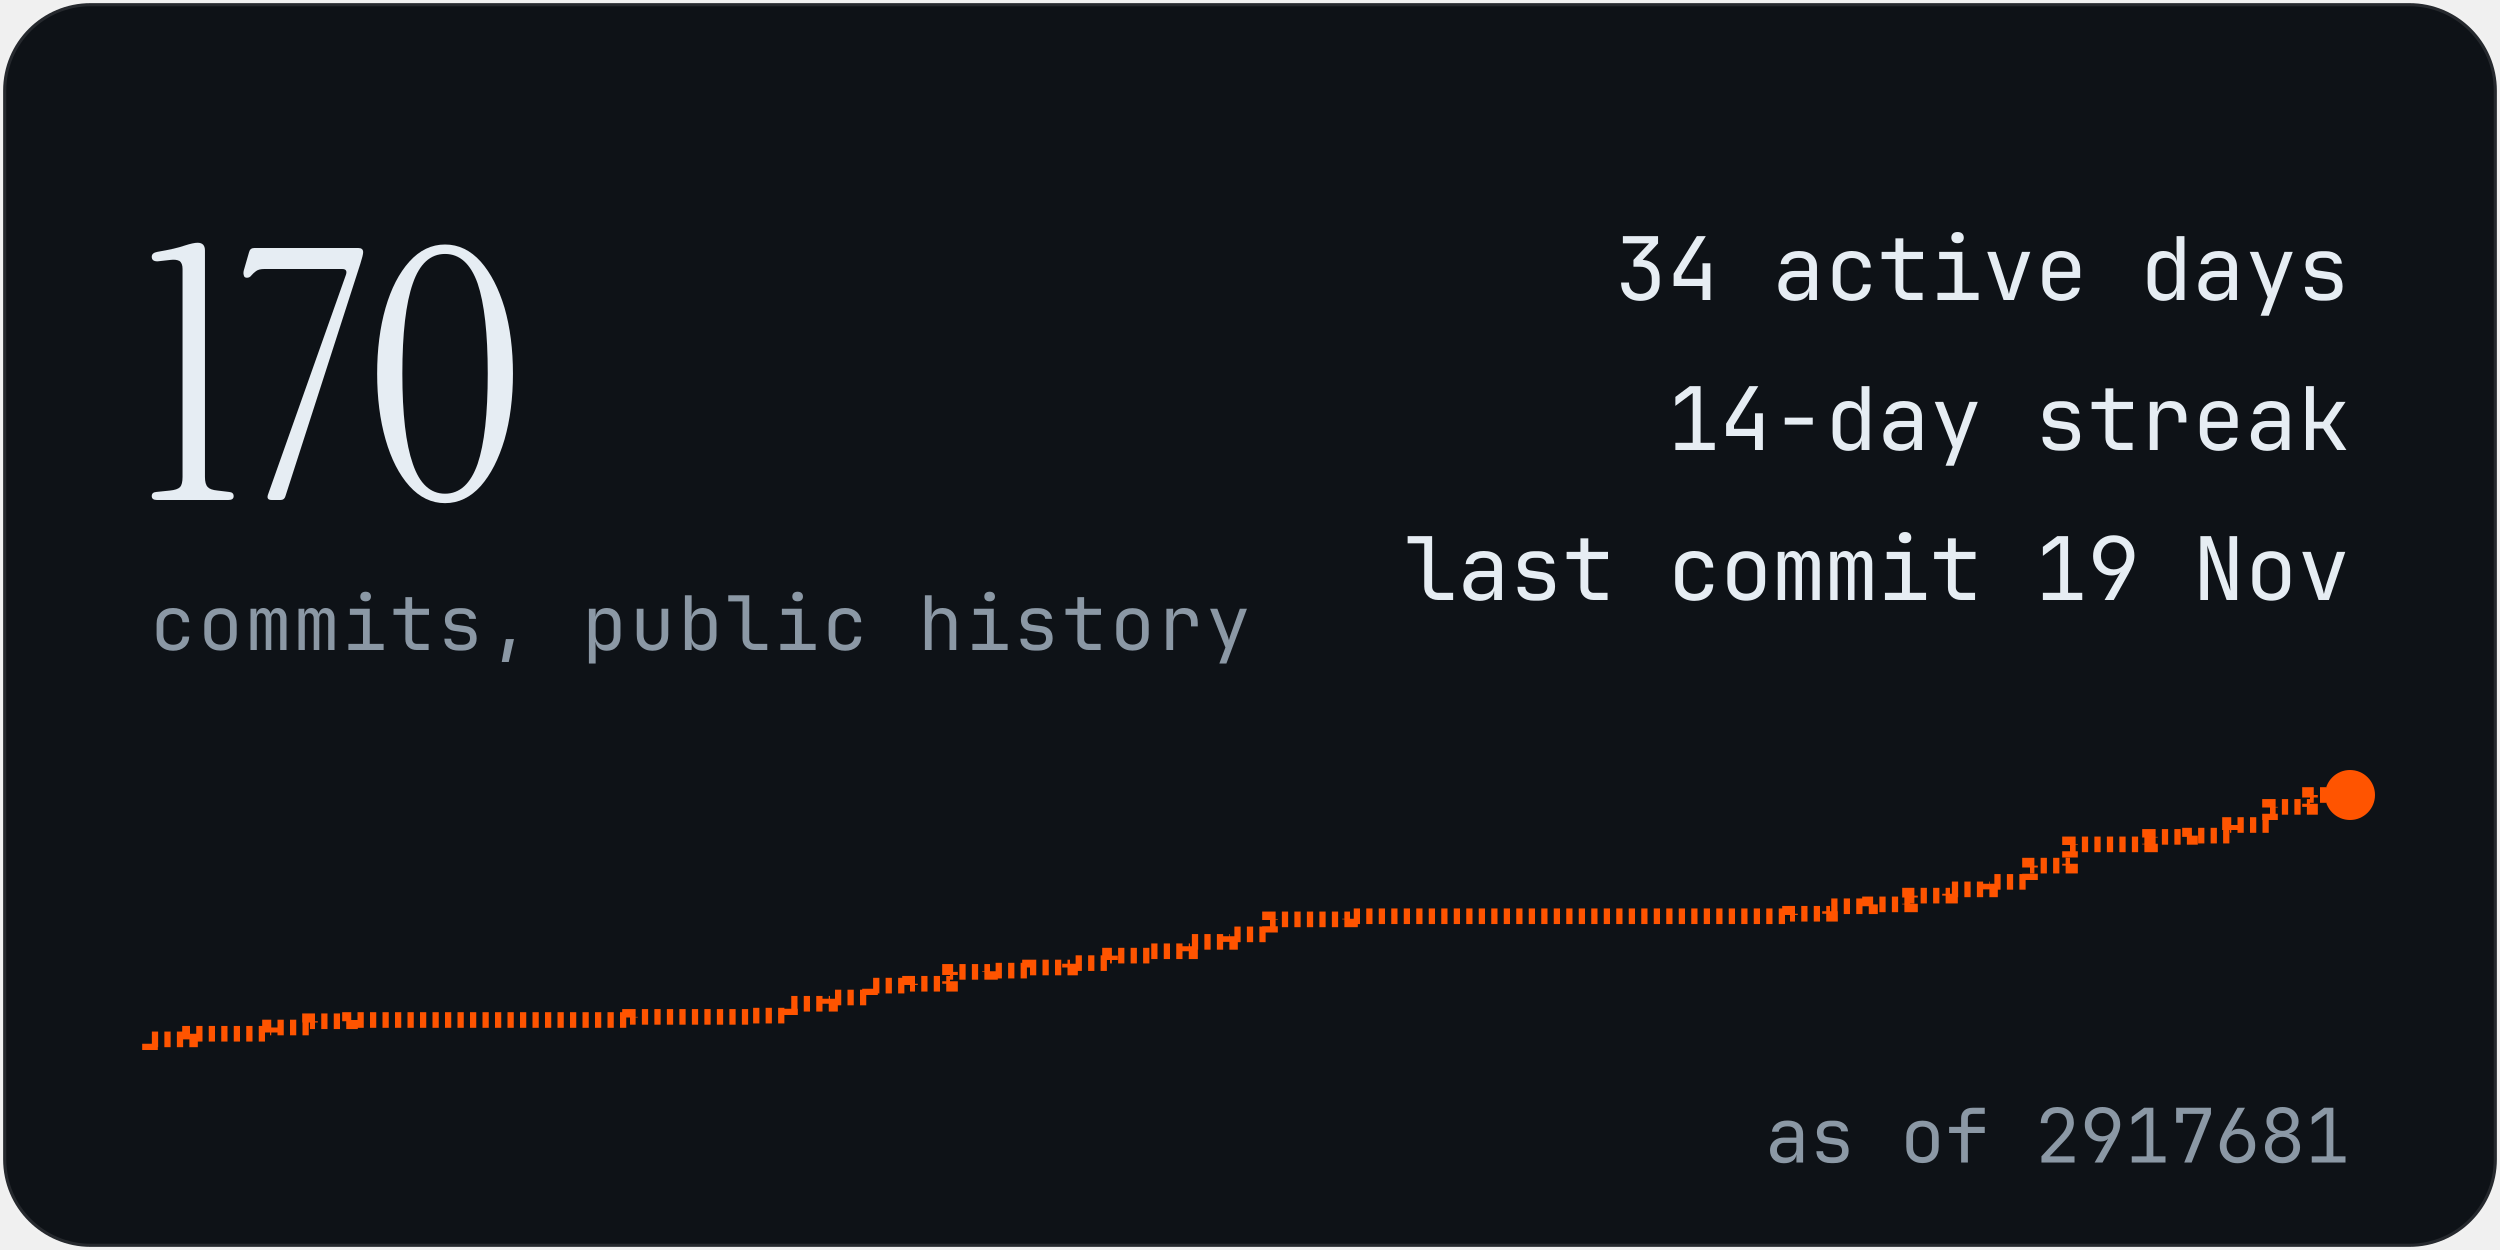
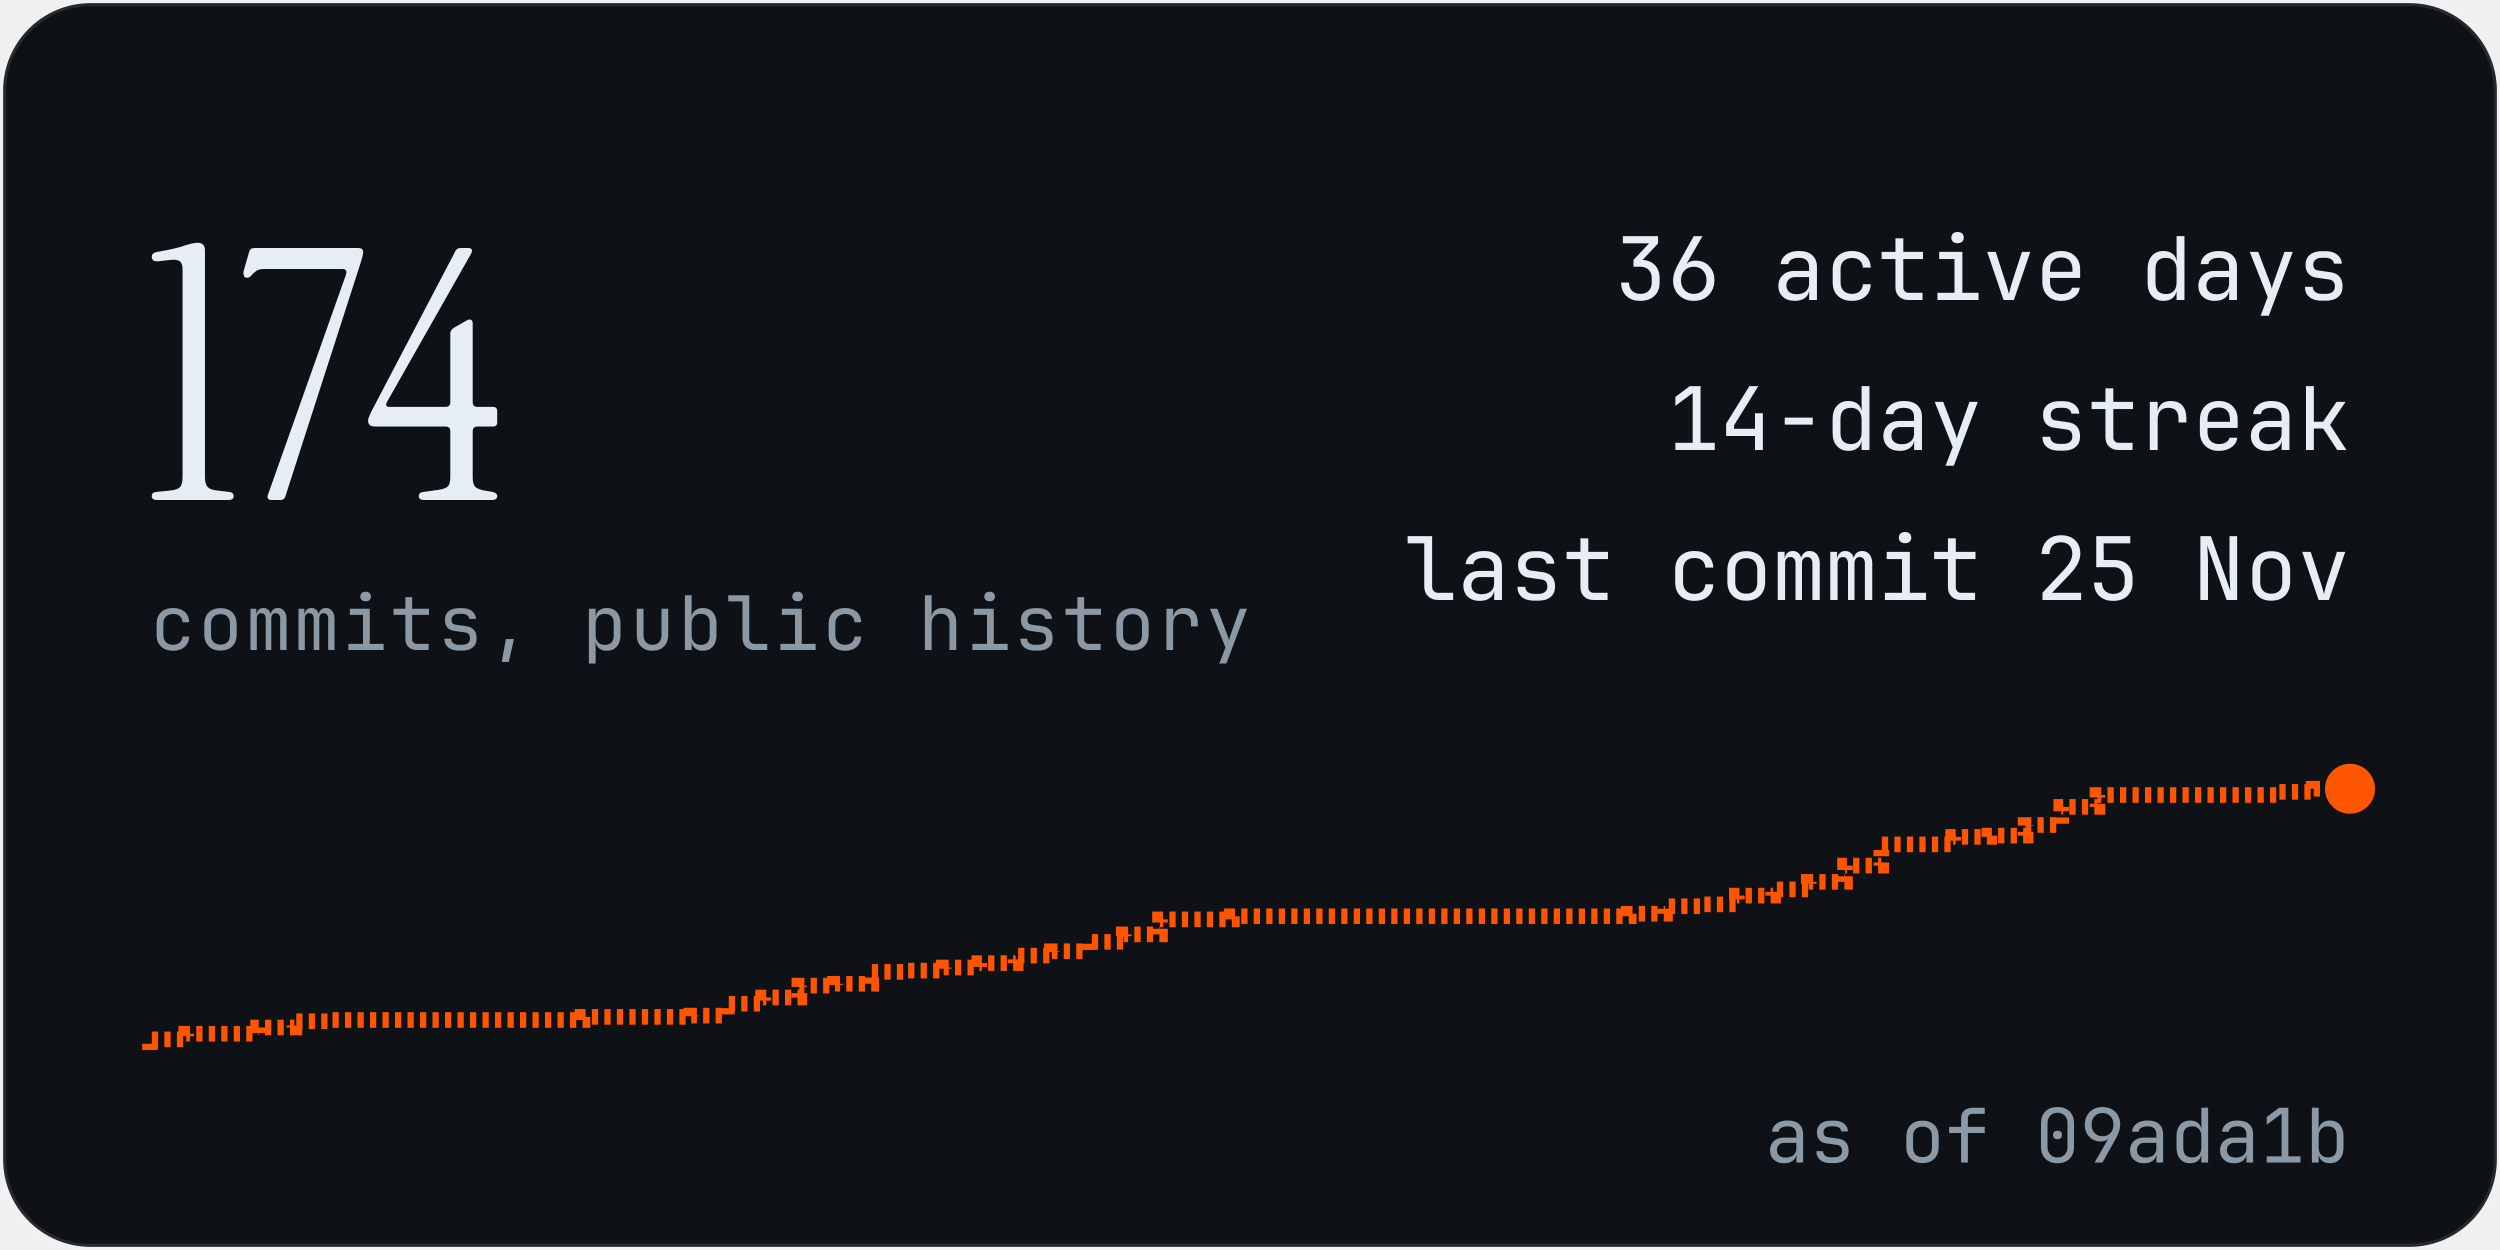
<svg xmlns="http://www.w3.org/2000/svg" viewBox="0 0 400 200" width="400" height="200" role="img" aria-labelledby="cg-title cg-desc">
  <style>.cg-stair{animation:cg-draw 1.6s cubic-bezier(.3,.8,.3,1) both}.cg-bar{transform-box:fill-box;transform-origin:center bottom;animation:cg-rise .4s ease-out both}.cg-flag{animation:cg-fade .4s ease-out 1.6s both}.cg-now-ring{transform-box:fill-box;transform-origin:center;animation:cg-pulse 3.2s ease-out infinite}@keyframes cg-draw{from{stroke-dashoffset:1}to{stroke-dashoffset:0}}@keyframes cg-rise{from{transform:scaleY(0)}to{transform:scaleY(1)}}@keyframes cg-fade{from{opacity:0}to{opacity:1}}@keyframes cg-pulse{from{opacity:.5;transform:scale(1)}to{opacity:0;transform:scale(2.6)}}@media (prefers-reduced-motion:reduce){.cg-stair,.cg-bar,.cg-flag,.cg-now-ring{animation:none}}</style>
  <defs>
    <path id="m44" d="M210 160l 55-306 108 0-70 306-93 0z" />
    <path id="m45" d="M140-290l 0-80 320 0 0 80-320 0z" />
+     <path id="m48" d="M300 10q-101 0-160-59-60-58-60-156l 0-320q 0-98 60-157 59-58 160-58 101 0 161 58 59 59 59 157l 0 320q 0 65-27 113-27 49-76 75-50 27-117 27zM300-67q 60 0 97-39 36-38 36-99l 0-320q 0-61-36-100-37-38-97-38-60 0-96 38-37 39-37 100l 0 320q 0 61 37 99 36 39 96 39zM300-310q-27 0-43-15-17-15-17-43 0-27 17-42 16-14 43-14 27 0 44 14 16 15 16 42 0 28-16 43-17 15-44 15z" />
    <path id="m49" d="M90 0l 0-82 198 0 0-570-198 148 0-103 165-123 123 0 0 648 162 0 0 82-450 0z" />
    <path id="m50" d="M86 0l 0-83 243-260q 53-56 75-100 22-44 22-86 0-60-34-96-35-35-94-35-61 0-96 36-36 37-36 99l-90 0q 3-99 63-157 60-58 159-58 101 0 161 57 59 57 59 155 0 52-28 110-29 58-98 130l-197 206 332 0 0 82-441 0z" />
    <path id="m51" d="M289 10q-101 0-160-57-59-56-59-153l 90 0q 0 60 35 95 35 35 95 35 60 0 95-35 35-35 35-95l 0-50q 0-60-35-95-35-35-95-35l-79 0 0-78 179-190-300 0 0-82 402 0 0 84-176 187q 90 7 142 62 52 56 52 147l 0 50q 0 97-59 153-60 57-162 57z" />
    <path id="m52" d="M400 0l 0-160-330 0 0-141 266-429 102 0-278 449 0 39 240 0 0-178 90 0 0 420-90 0z" />
+     <path id="m53" d="M294 10q-101 0-160-57-59-56-59-153l 90 0q 0 60 35 95 35 35 95 35 60 0 95-35 35-35 35-95l 0-45q 0-60-34-95-34-35-92-35l-199 0 0-355 389 0 0 82-305 0 2 191 118 0q 101 0 156 55 55 56 55 157l 0 45q 0 97-59 153-60 57-162 57z" />
    <path id="m54" d="M301 10q-70 0-123-30-54-29-84-82-30-52-30-121 0-48 18-99 18-50 49-105l 169-303 100 0-180 313 3 2q 13-17 39-26 26-9 57-9 65 0 114 28 48 29 76 79 27 50 27 116 0 70-30 123-30 54-82 84-53 30-123 30zM300-70q 65 0 106-43 40-43 40-112 0-69-40-112-41-43-106-43-65 0-105 43-41 43-41 112 0 69 41 112 40 43 105 43z" />
-     <path id="m55" d="M190 0l 260-648-278 0 0 118-90 0 0-200 464 0 0 84-258 646-98 0z" />
-     <path id="m56" d="M300 10q-69 0-122-27-53-27-82-76-30-48-30-111 0-69 40-119 39-50 105-61l 0-3q-57-13-91-58-34-44-34-102 0-57 27-101 27-43 76-68 48-24 111-24 64 0 112 24 48 25 75 68 27 44 27 101 0 58-34 102-34 45-91 58l 0 3q 66 11 106 61 39 50 39 119 0 63-29 111-30 49-82 76-53 27-123 27zM300-422q 56 0 90-33 34-33 34-86 0-53-34-86-34-33-90-33-55 0-89 33-35 33-35 86 0 53 35 86 34 33 89 33zM300-71q 64 0 104-38 40-37 40-97 0-61-40-99-40-37-104-37-64 0-104 37-40 38-40 99 0 60 40 97 40 38 104 38z" />
    <path id="m57" d="M195 0l 180-313-3-2q-10 16-37 25-27 10-59 10-63 0-110-29-48-28-75-78-27-50-27-116 0-71 30-124 30-53 83-83 53-30 122-30 71 0 124 29 53 30 83 82 30 53 30 122 0 48-18 98-18 51-49 106l-169 303-105 0zM300-350q 65 0 106-43 40-43 40-112 0-69-40-112-41-43-106-43-65 0-105 43-41 43-41 112 0 69 41 112 40 43 105 43z" />
    <path id="m78" d="M90 0l 0-730 120 0 223 625q-2-25-4-62-3-36-4-77-2-40-2-76l 0-410 87 0 0 730-120 0-222-625q 2 24 4 60 2 37 4 77 1 41 1 78l 0 410-87 0z" />
    <path id="m97" d="M252 10q-85 0-135-48-50-47-50-124 0-51 23-89 23-38 64-60 41-21 94-21l 170 0 0-43q 0-107-117-107-52 0-84 19-32 19-34 53l-90 0q 5-65 61-108 55-42 147-42 100 0 154 48 53 48 53 134l 0 378-89 0 0-100-2 0q-8 51-51 80-43 30-114 30zM274-66q 66 0 105-32 39-32 39-87l 0-77-160 0q-44 0-71 26-28 27-28 71 0 46 31 72 30 27 84 27z" />
    <path id="m98" d="M332 10q-62 0-102-31-40-30-47-84l-1 0 0 105-90 0 0-730 90 0 0 160-2 125 1 0q 8-53 49-84 40-31 102-31 83 0 132 55 49 55 49 150l 0 161q 0 94-49 149-49 55-132 55zM302-68q 57 0 89-30 32-30 32-97l 0-160q 0-68-32-98-32-29-89-29-55 0-87 35-33 35-33 97l 0 150q 0 62 33 97 32 35 87 35z" />
    <path id="m99" d="M308 10q-100 0-160-56-60-56-60-154l 0-150q 0-98 60-154 60-56 160-56 95 0 154 51 58 51 61 139l-90 0q-3-53-36-82-33-28-89-28-59 0-94 33-36 34-36 96l 0 151q 0 62 36 96 35 34 94 34 56 0 89-29 33-29 36-81l 90 0q-3 88-61 139-59 51-154 51z" />
    <path id="m100" d="M268 10q-82 0-131-55-50-55-50-149l 0-161q 0-95 49-150 49-55 132-55 62 0 103 31 40 31 48 84l 1 0-2-125 0-160 90 0 0 730-90 0 0-105-1 0q-7 54-47 84-40 31-102 31zM298-68q 56 0 88-35 32-35 32-97l 0-150q 0-62-32-97-32-35-88-35-57 0-89 29-32 30-32 98l 0 160q 0 67 32 97 32 30 89 30z" />
    <path id="m101" d="M300 10q-97 0-156-59-60-58-60-161l 0-130q 0-103 60-162 59-58 156-58 65 0 114 26 48 26 75 73 27 47 27 111l 0 98-344 0 0 52q 0 61 35 96 35 36 93 36 50 0 83-20 32-19 39-52l 90 0q-9 69-67 109-58 41-145 41zM172-322l 256 0 0-28q 0-65-33-101-34-35-95-35-61 0-94 35-34 36-34 101l 0 28z" />
    <path id="m102" d="M215 0l 0-393-160 0 0-82 160 0 0-115q 0-65 41-103 41-37 113-37l 161 0 0 82-161 0q-64 0-64 58l 0 115 225 0 0 82-225 0 0 393-90 0z" />
    <path id="m104" d="M92 0l 0-730 90 0 0 285 1 0q 7-55 45-85 38-30 101-30 83 0 132 51 49 51 49 139l 0 370-90 0 0-355q 0-62-31-96-32-33-86-33-56 0-88 35-33 35-33 99l 0 350-90 0z" />
    <path id="m105" d="M85 0l 0-82 195 0 0-386-175 0 0-82 265 0 0 468 185 0 0 82-470 0zM315-649q-33 0-52-17-19-17-19-46 0-30 19-48 19-17 52-17 33 0 52 17 19 18 19 48 0 29-19 46-19 17-52 17z" />
    <path id="m107" d="M97 0l 0-730 90 0 0 407 105 0 154-227 103 0-177 262 187 288-105 0-160-245-107 0 0 245-90 0z" />
    <path id="m108" d="M380 0q-73 0-116-43-44-42-44-112l 0-493-190 0 0-82 280 0 0 575q 0 34 19 53 19 20 51 20l 170 0 0 82-170 0z" />
    <path id="m109" d="M60 0l 0-550 78 0 0 73 2 0q 5-37 30-60 24-23 62-23 36 0 61 21 25 21 36 57l 1 0q 7-36 32-57 24-21 62-21 53 0 85 39 31 40 31 103l 0 418-84 0 0-419q 0-33-16-53-16-19-44-19-27 0-43 19-16 19-16 52l 0 420-74 0 0-419q 0-33-16-53-16-19-43-19-28 0-44 19-16 19-16 52l 0 420-84 0z" />
    <path id="m111" d="M300 8q-99 0-157-58-59-58-59-162l 0-126q 0-105 58-163 58-57 158-57 100 0 158 57 58 58 58 163l 0 126q 0 104-58 162-59 58-158 58zM300-72q 59 0 93-33 33-33 33-97l 0-146q 0-64-33-97-34-33-93-33-58 0-92 33-34 33-34 97l 0 146q 0 64 34 97 34 33 92 33z" />
    <path id="m112" d="M92 180l 0-730 90 0 0 105 1 0q 7-54 47-85 40-30 102-30 83 0 132 54 49 55 49 150l 0 161q 0 95-49 150-49 55-132 55-62 0-102-31-40-31-47-84l-3 0 2 125 0 160-90 0zM302-68q 57 0 89-30 32-30 32-97l 0-160q 0-68-32-98-32-29-89-29-55 0-87 35-33 35-33 97l 0 150q 0 62 33 97 32 35 87 35z" />
    <path id="m114" d="M112 0l 0-550 90 0 0 105 2 0q 7-53 45-84 38-31 102-31 86 0 133 51 46 52 46 147l 0 47-90 0 0-47q 0-120-117-120-59 0-90 34-31 34-31 98l 0 350-90 0z" />
    <path id="m115" d="M278 8q-92 0-142-42-51-41-51-117l 90 0q 0 38 27 59 27 22 76 22l 44 0q 50 0 78-22 27-22 27-62 0-71-65-80l-152-22q-56-8-87-47-31-38-31-101 0-72 50-113 49-41 136-41l 44 0q 80 0 131 39 50 40 54 104l-91 0q-2-29-27-48-26-19-67-19l-44 0q-46 0-72 21-26 21-26 57 0 58 53 66l 142 20q 140 20 140 164 0 77-50 119-51 43-143 43l-44 0z" />
    <path id="m116" d="M355 0q-68 0-109-40-41-39-41-105l 0-323-158 0 0-82 158 0 0-155 90 0 0 155 225 0 0 82-225 0 0 323q 0 28 17 45 16 18 43 18l 160 0 0 82-160 0z" />
    <path id="m117" d="M299 10q-95 0-152-57-57-56-57-153l 0-350 90 0 0 350q 0 60 32 95 32 36 87 36 56 0 89-36 32-35 32-95l 0-350 90 0 0 350q 0 97-58 153-58 57-153 57z" />
    <path id="m118" d="M241 0l-187-550 97 0 120 370q 11 33 19 63 8 31 12 48 5-17 12-48 7-30 17-63l 120-370 95 0-187 550-118 0z" />
    <path id="m121" d="M178 180l 81-214-205-516 97 0 130 340q 8 20 15 42 7 22 10 38 3-16 10-38 7-22 14-42l 121-340 95 0-274 730-94 0z" />
-     <path id="d48" d="M230 9q-58 0-102-49-44-49-68-133-24-84-24-188 0-104 24-188 24-83 68-132 44-49 102-49 58 0 102 49 43 49 68 132 24 84 24 188 0 104-24 188-25 84-68 133-44 49-102 49zM230-18q 63 0 93-85 29-85 29-258 0-173-29-258-30-84-93-84-63 0-92 84-30 85-30 258 0 173 30 258 29 85 92 85z" />
    <path id="d49" d="M20 0q-15 0-15-11 0-11 13-12l 39-4q 21-2 29-10 7-8 7-29l 0-594q 0-17-9-23-10-5-25-3l-36 4q-18 1-18-13 0-11 16-14 53-9 78-18 25-8 37-8 21 0 21 22l 0 647q 0 21 8 29 7 8 28 10l 33 4q 13 1 13 12 0 11-15 11l-204 0z" />
+     <path id="d52" d="M170 0q-15 0-15-11 0-11 13-12l 43-6q 21-3 28-11 6-7 6-26l 0-130q 0-14-14-14l-202 0q-19 0-19-17 0-5 3-11 2-5 6-14l 240-458q 4-10 16-10l 20 0q 18 0 9 17l-240 423q-7 14 8 14l 159 0q 14 0 14-14l 0-196q 0-9 10-16l 37-21q 7-4 12-2 5 3 5 11l 0 224q 0 14 14 14l 44 0q 12 0 12 12l 0 32q 0 12-12 12l-44 0q-14 0-14 14l 0 130q 0 21 7 28 6 7 27 11l 23 4q 13 3 13 12 0 11-15 11l-194 0z" />
    <path id="d55" d="M99 0q-16 0-11-15l 223-629q 5-16-11-16l-222 0q-16 0-24 6-8 6-13 12-5 7-13 7-8 0-9-7-2-6 0-14l 15-52q 3-12 15-12l 297 0q 14 0 14 12 0 8-8 33l-214 664q-3 11-14 11l-25 0z" />
  </defs>
  <rect x="0.5" y="0.5" width="399" height="199" rx="14" fill="#0E1217" stroke="#FFFFFF" stroke-width="1" stroke-opacity="0.1" />
-   <g class="cg-text-group" data-name="commit-total" data-font="display" data-size="56" fill="#E6EDF3" data-bbox="24.3 38.8 57.8 41.7">
-     <g class="cg-run" data-bbox="24.3 38.8 57.8 41.7" transform="translate(24 80)scale(0.056)">
+   <g class="cg-text-group" data-name="commit-total" data-font="display" data-size="56" fill="#E6EDF3" data-bbox="24.3 38.8 55.3 41.2">
+     <g class="cg-run" data-bbox="24.3 38.8 55.3 41.2" transform="translate(24 80)scale(0.056)">
      <g fill="#E6EDF3">
        <use href="#d49" />
        <use href="#d55" x="249" />
-         <use href="#d48" x="613" />
+         <use href="#d52" x="613" />
      </g>
    </g>
  </g>
  <g class="cg-text-group" data-name="commit-caption" data-font="mono" data-size="12" fill="#8B98A5" data-bbox="25.1 94.7 174.5 11.5">
    <g class="cg-run" data-bbox="25.1 94.7 174.5 11.5" transform="translate(24 104)scale(0.012)">
      <g fill="#8B98A5">
        <use href="#m99" />
        <use href="#m111" x="640" />
        <use href="#m109" x="1280" />
        <use href="#m109" x="1920" />
        <use href="#m105" x="2560" />
        <use href="#m116" x="3200" />
        <use href="#m115" x="3840" />
        <use href="#m44" x="4480" />
        <use href="#m112" x="5760" />
        <use href="#m117" x="6400" />
        <use href="#m98" x="7040" />
        <use href="#m108" x="7680" />
        <use href="#m105" x="8320" />
        <use href="#m99" x="8960" />
        <use href="#m104" x="10240" />
        <use href="#m105" x="10880" />
        <use href="#m115" x="11520" />
        <use href="#m116" x="12160" />
        <use href="#m111" x="12800" />
        <use href="#m114" x="13440" />
        <use href="#m121" x="14080" />
      </g>
    </g>
  </g>
  <g class="cg-text-group" data-name="stats" data-font="mono" data-size="14" fill="#E6EDF3" data-bbox="225.2 37.1 150.2 59">
    <g class="cg-run" data-bbox="259.4 37.1 115.4 13.4" transform="translate(258.4 48)scale(0.014)">
      <g fill="#E6EDF3">
        <use href="#m51" />
-         <use href="#m52" x="600" />
+         <use href="#m54" x="600" />
        <use href="#m97" x="1800" />
        <use href="#m99" x="2400" />
        <use href="#m116" x="3000" />
        <use href="#m105" x="3600" />
        <use href="#m118" x="4200" />
        <use href="#m101" x="4800" />
        <use href="#m100" x="6000" />
        <use href="#m97" x="6600" />
        <use href="#m121" x="7200" />
        <use href="#m115" x="7800" />
      </g>
    </g>
    <g class="cg-run" data-bbox="268.1 61.8 107.4 12.7" transform="translate(266.8 72)scale(0.014)">
      <g fill="#E6EDF3">
        <use href="#m49" />
        <use href="#m52" x="600" />
        <use href="#m45" x="1200" />
        <use href="#m100" x="1800" />
        <use href="#m97" x="2400" />
        <use href="#m121" x="3000" />
        <use href="#m115" x="4200" />
        <use href="#m116" x="4800" />
        <use href="#m114" x="5400" />
        <use href="#m101" x="6000" />
        <use href="#m97" x="6600" />
        <use href="#m107" x="7200" />
      </g>
    </g>
    <g class="cg-run" data-bbox="225.2 85.1 150 11" transform="translate(224.8 96)scale(0.014)">
      <g fill="#E6EDF3">
        <use href="#m108" />
        <use href="#m97" x="600" />
        <use href="#m115" x="1200" />
        <use href="#m116" x="1800" />
        <use href="#m99" x="3000" />
        <use href="#m111" x="3600" />
        <use href="#m109" x="4200" />
        <use href="#m109" x="4800" />
        <use href="#m105" x="5400" />
        <use href="#m116" x="6000" />
-         <use href="#m49" x="7200" />
-         <use href="#m57" x="7800" />
+         <use href="#m50" x="7200" />
+         <use href="#m53" x="7800" />
        <use href="#m78" x="9000" />
        <use href="#m111" x="9600" />
        <use href="#m118" x="10200" />
      </g>
    </g>
  </g>
-   <path d="M24 168L24 168L24 166.3L30.4 166.3L30.4 166.3L30.4 165.4L36.8 165.4L43.2 165.4L43.2 165.4L43.2 164.4L49.6 164.4L49.6 164.4L49.6 163.4L56 163.4L56 163.4L56 163.2L62.4 163.2L68.8 163.2L75.2 163.2L81.6 163.2L88 163.2L94.4 163.2L100.8 163.2L100.8 163.2L100.8 162.7L107.2 162.7L113.6 162.7L120 162.7L120 162.7L120 162.5L126.4 162.5L126.4 162.5L126.4 160.6L132.8 160.6L132.8 160.6L132.8 159.6L139.2 159.6L139.2 159.6L139.2 157.7L145.6 157.7L145.6 157.7L145.6 157.4L152 157.4L152 157.4L152 155.5L158.4 155.5L158.4 155.5L158.4 155.3L164.8 155.3L164.8 155.3L164.8 154.8L171.2 154.8L171.2 154.8L171.2 154.1L177.6 154.1L177.6 154.1L177.6 152.9L184 152.9L184 152.9L184 152.2L190.4 152.2L190.4 152.2L190.4 150.7L196.8 150.7L196.8 150.7L196.8 149.5L203.2 149.5L203.2 149.5L203.2 147.1L209.6 147.1L216 147.1L216 147.1L216 146.6L222.4 146.6L228.8 146.6L235.2 146.6L241.6 146.6L248 146.6L254.4 146.6L260.8 146.6L267.2 146.6L273.6 146.6L280 146.6L286.4 146.6L286.4 146.6L286.4 146.2L292.8 146.2L292.8 146.2L292.8 145L299.2 145L299.2 145L299.2 144.7L305.6 144.7L305.6 144.7L305.6 143.3L312 143.3L312 143.3L312 142.3L318.4 142.3L318.4 142.3L318.4 141.1L324.8 141.1L324.8 141.1L324.8 138.5L331.2 138.5L331.2 138.5L331.2 135.1L337.6 135.1L344 135.1L344 135.1L344 133.9L350.4 133.9L350.4 133.9L350.4 133.7L356.8 133.7L356.8 133.7L356.8 132L363.2 132L363.2 132L363.2 129.1L369.6 129.1L369.6 129.1L369.6 127.2L376 127.2" fill="none" stroke="#FF5400" stroke-width="2.5" class="cg-stair" pathLength="1" stroke-dasharray="1" stroke-dashoffset="0" />
-   <circle class="dm dm-now-dot" cx="376" cy="127.2" r="3.5" fill="#FF5400" stroke="#FF5400" stroke-width="1" />
-   <g class="cg-text-group" data-name="stamp" data-font="mono" data-size="12" fill="#8B98A5" data-bbox="283.2 177.1 92.1 9">
-     <g class="cg-run" data-bbox="283.2 177.1 92.1 9" transform="translate(282.4 186)scale(0.012)">
+   <path d="M24 168L24 168L24 166.3L29.8 166.3L29.8 166.3L29.8 165.4L35.5 165.4L41.3 165.4L41.3 165.4L41.3 164.4L47.1 164.4L47.1 164.4L47.1 163.4L52.9 163.4L52.9 163.4L52.9 163.2L58.6 163.2L64.4 163.2L70.2 163.2L75.9 163.2L81.7 163.2L87.5 163.2L93.2 163.2L93.2 163.2L93.2 162.7L99 162.7L104.8 162.7L110.6 162.7L110.6 162.7L110.6 162.5L116.3 162.5L116.3 162.5L116.3 160.6L122.1 160.6L122.1 160.6L122.1 159.6L127.9 159.6L127.9 159.6L127.9 157.7L133.6 157.7L133.6 157.7L133.6 157.4L139.4 157.4L139.4 157.4L139.4 155.5L145.2 155.5L145.2 155.5L145.2 155.3L151 155.3L151 155.3L151 154.8L156.7 154.8L156.7 154.8L156.7 154.1L162.5 154.1L162.5 154.1L162.5 152.9L168.3 152.9L168.3 152.9L168.3 152.2L174 152.2L174 152.2L174 150.7L179.8 150.7L179.8 150.7L179.8 149.5L185.6 149.5L185.6 149.5L185.6 147.1L191.3 147.1L197.1 147.1L197.1 147.1L197.1 146.6L202.9 146.6L208.7 146.6L214.4 146.6L220.2 146.6L226 146.6L231.7 146.6L237.5 146.6L243.3 146.6L249 146.6L254.8 146.6L260.6 146.6L260.6 146.6L260.6 146.2L266.4 146.2L266.4 146.2L266.4 145L272.1 145L272.1 145L272.1 144.7L277.9 144.7L277.9 144.7L277.9 143.3L283.7 143.3L283.7 143.3L283.7 142.3L289.4 142.3L289.4 142.3L289.4 141.1L295.2 141.1L295.2 141.1L295.2 138.5L301 138.5L301 138.5L301 135.1L306.8 135.1L312.5 135.1L312.5 135.1L312.5 133.9L318.3 133.9L318.3 133.9L318.3 133.7L324.1 133.7L324.1 133.7L324.1 132L329.8 132L329.8 132L329.8 129.1L335.6 129.1L335.6 129.1L335.6 127.2L341.4 127.2L347.1 127.2L352.9 127.2L358.7 127.2L364.5 127.2L364.5 127.2L364.5 126.7L370.2 126.7L370.2 126.7L370.2 126.2L376 126.2" fill="none" stroke="#FF5400" stroke-width="2.5" class="cg-stair" pathLength="1" stroke-dasharray="1" stroke-dashoffset="0" />
+   <circle class="dm dm-now-dot" cx="376" cy="126.2" r="3.5" fill="#FF5400" stroke="#FF5400" stroke-width="1" />
+   <g class="cg-text-group" data-name="stamp" data-font="mono" data-size="12" fill="#8B98A5" data-bbox="283.2 177.1 91.8 9">
+     <g class="cg-run" data-bbox="283.2 177.1 91.8 9" transform="translate(282.4 186)scale(0.012)">
      <g fill="#8B98A5">
        <use href="#m97" />
        <use href="#m115" x="600" />
        <use href="#m111" x="1800" />
        <use href="#m102" x="2400" />
-         <use href="#m50" x="3600" />
+         <use href="#m48" x="3600" />
        <use href="#m57" x="4200" />
-         <use href="#m49" x="4800" />
-         <use href="#m55" x="5400" />
-         <use href="#m54" x="6000" />
-         <use href="#m56" x="6600" />
-         <use href="#m49" x="7200" />
+         <use href="#m97" x="4800" />
+         <use href="#m100" x="5400" />
+         <use href="#m97" x="6000" />
+         <use href="#m49" x="6600" />
+         <use href="#m98" x="7200" />
      </g>
    </g>
  </g>
</svg>
